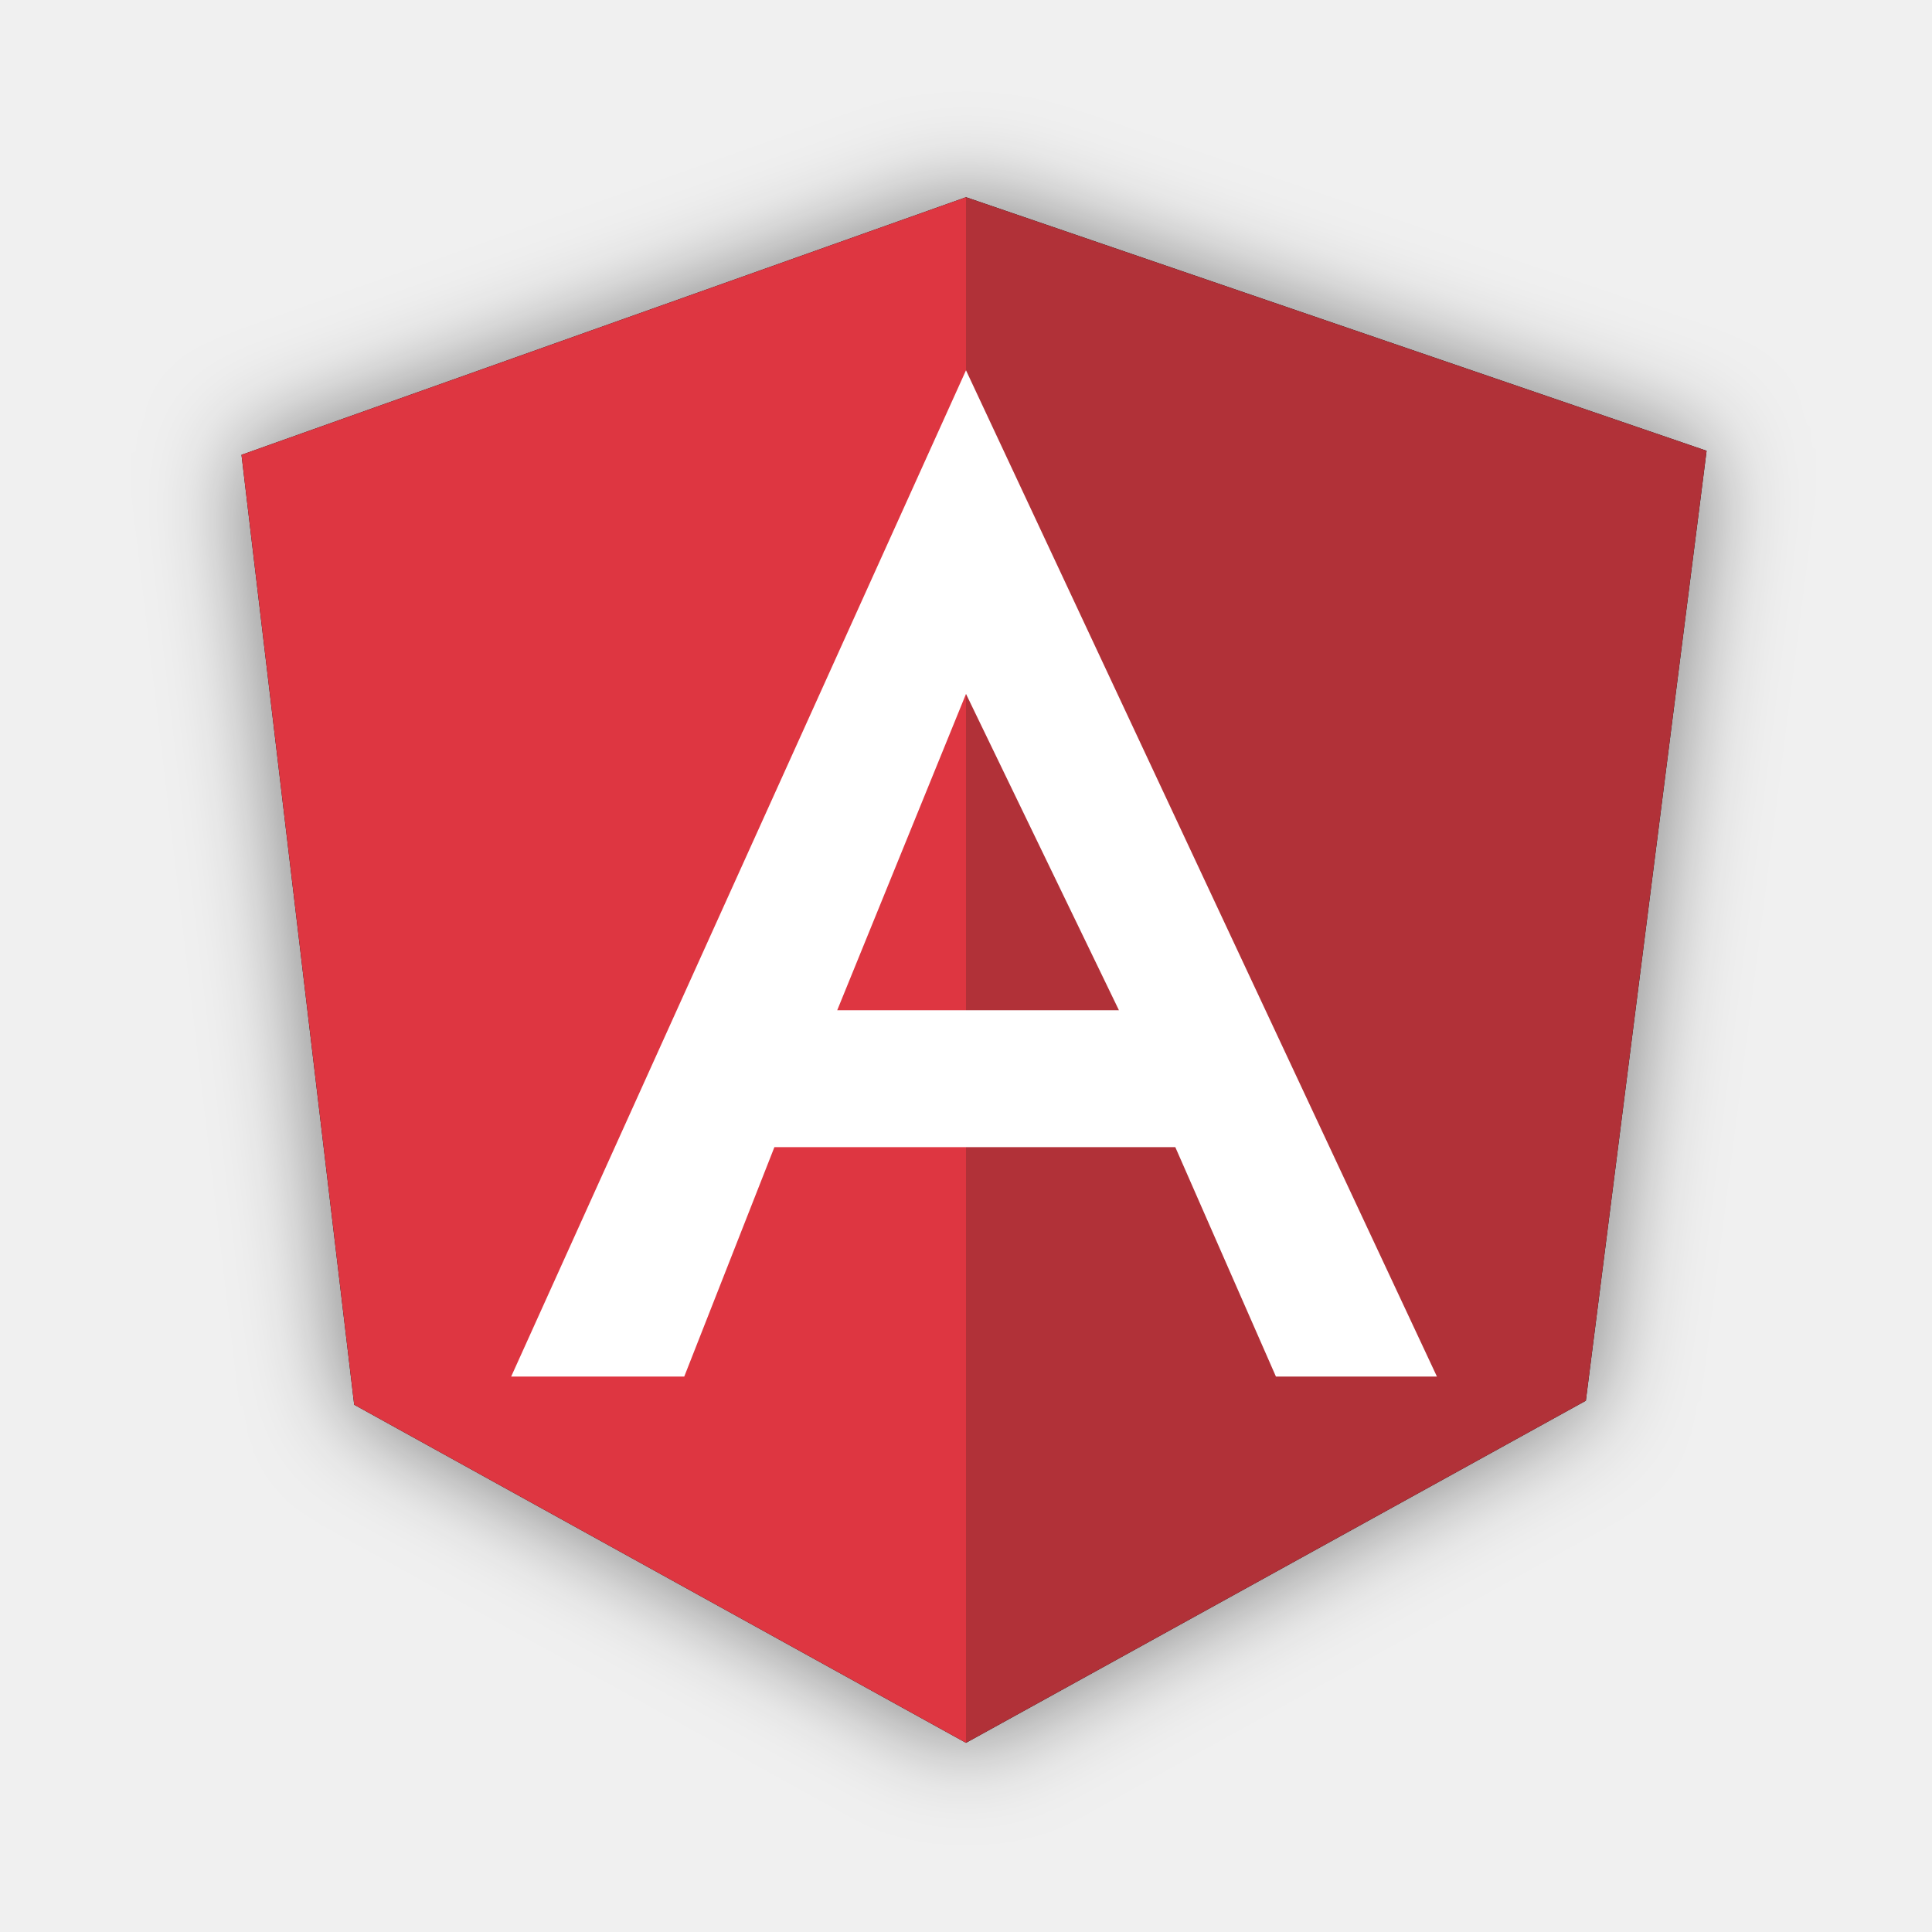
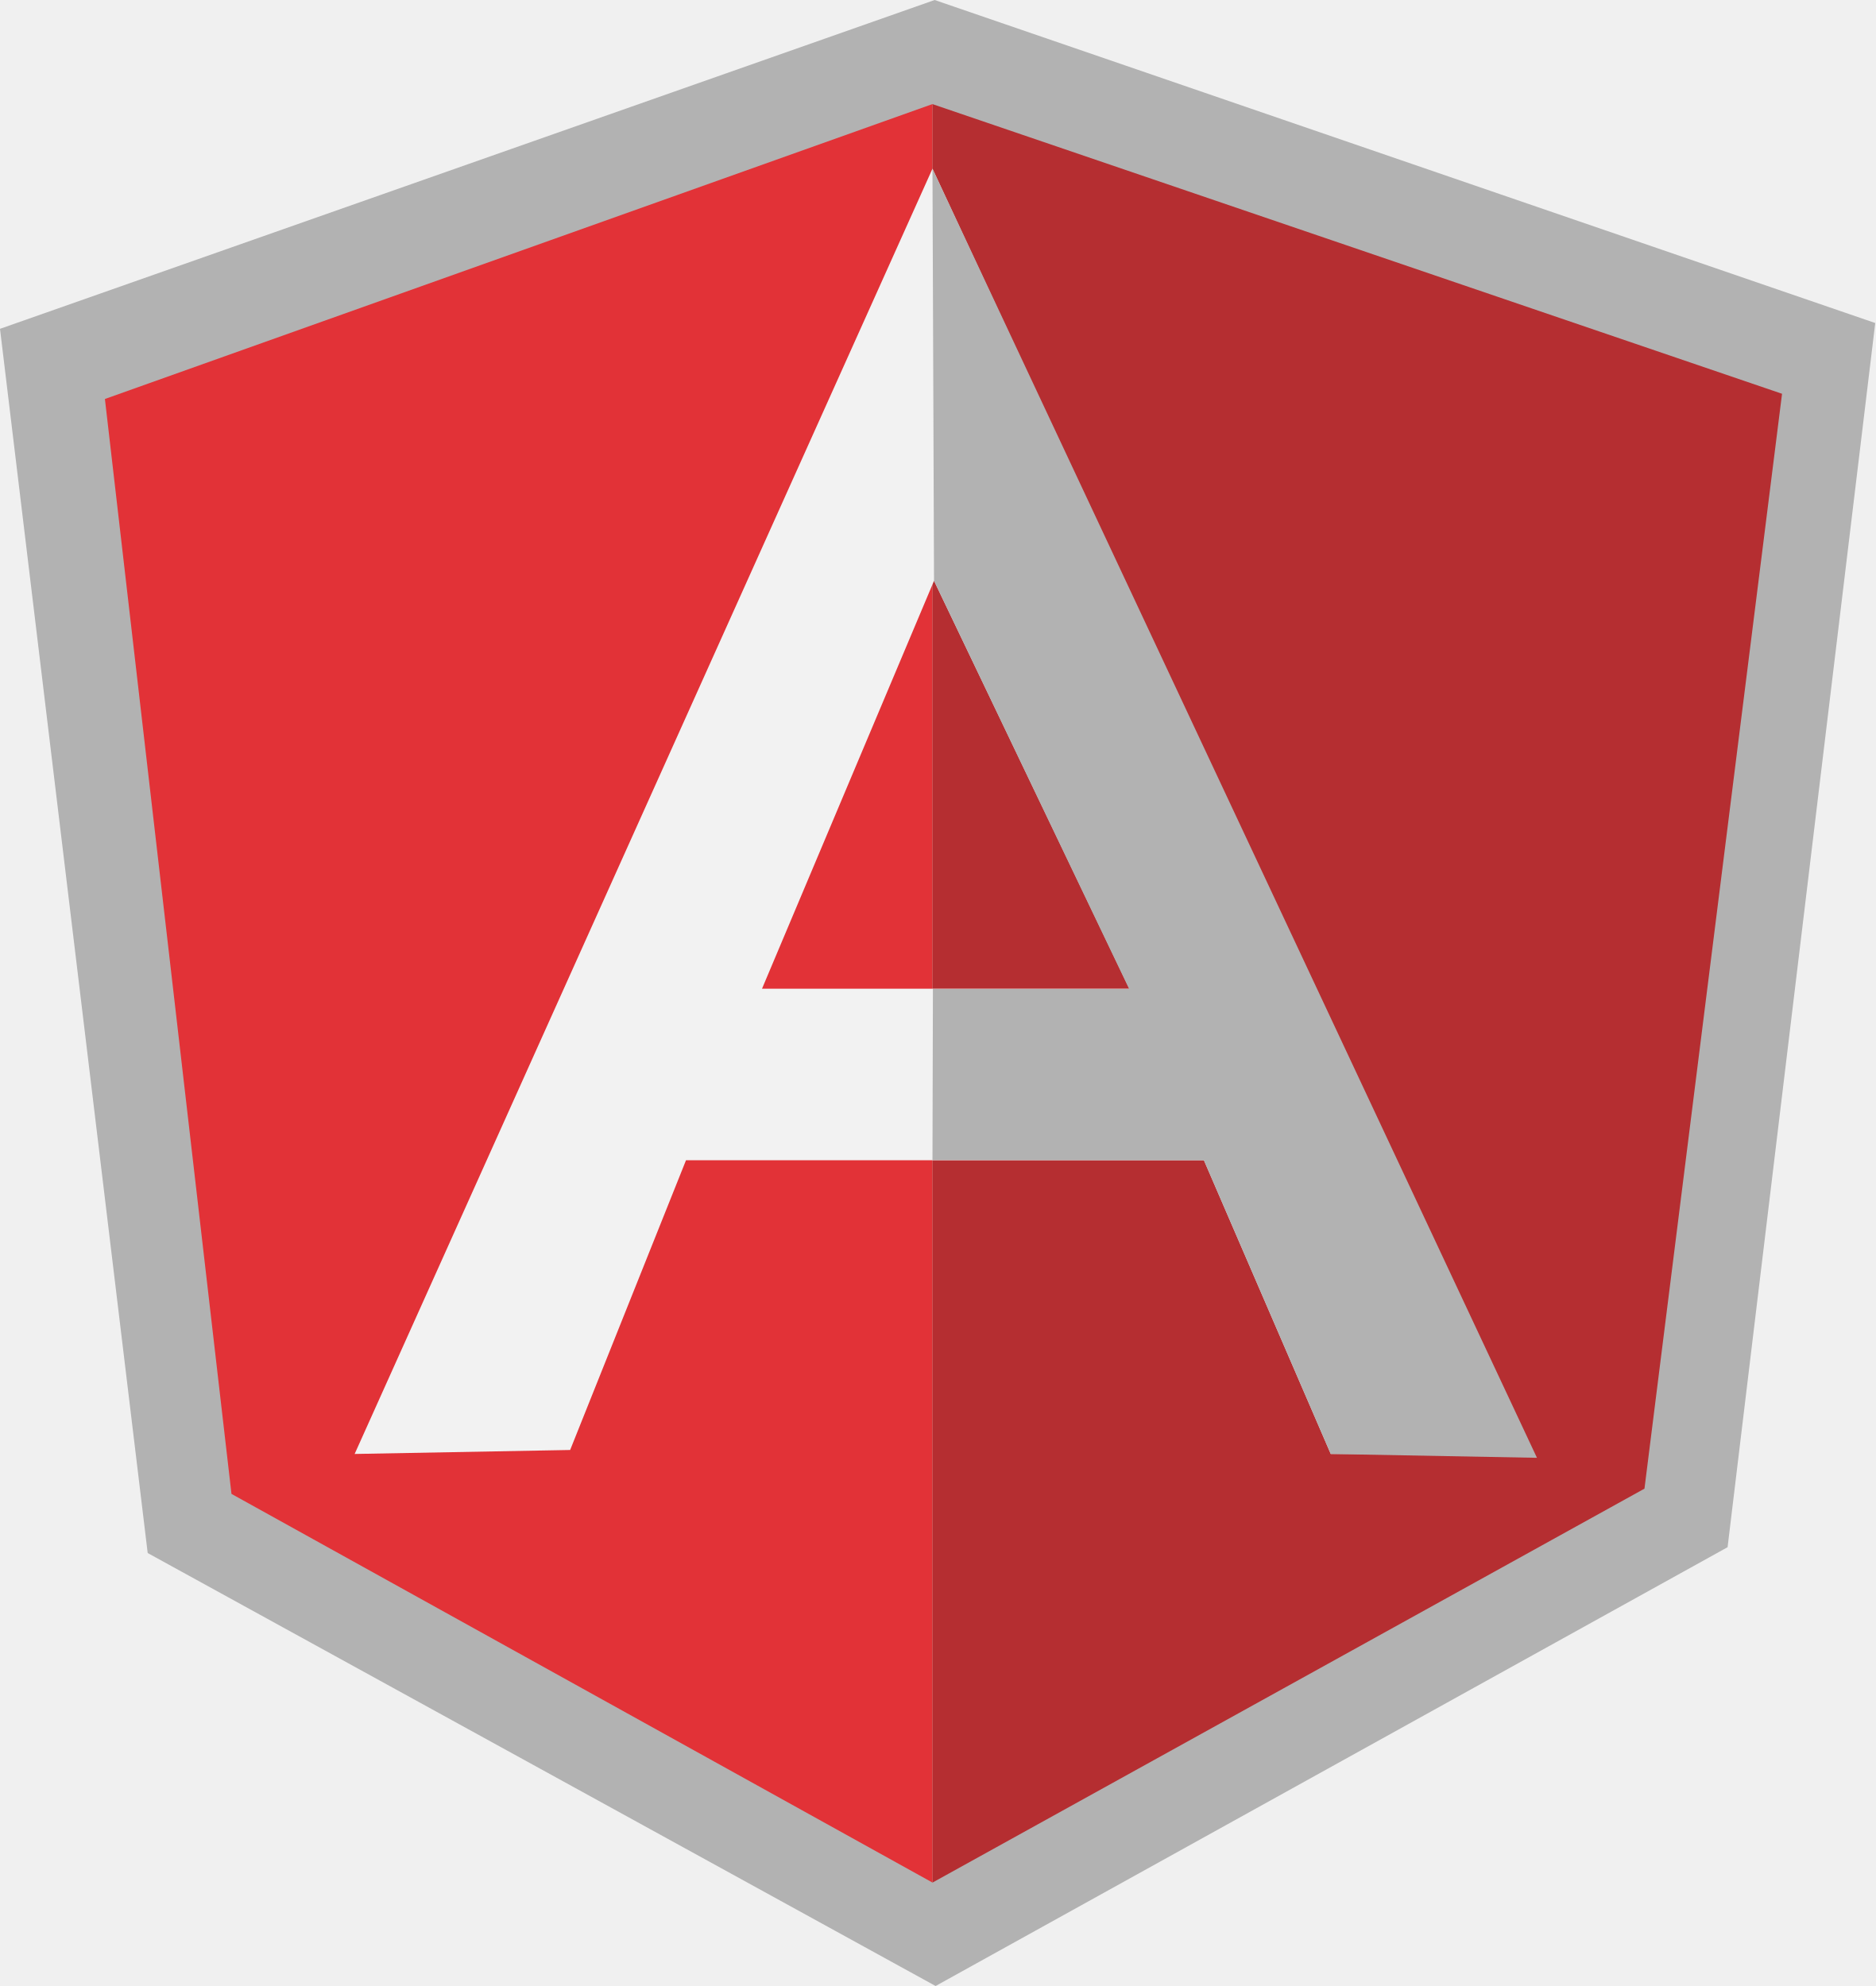
- <svg xmlns="http://www.w3.org/2000/svg" viewBox="-10 -10 120 120">
-   <defs>
-     <filter id="shadow" x="-50%" y="-50%" width="200%" height="200%">
-       <feOffset result="offOut" in="SourceAlpha" dx="0" dy="0" />
-       <feGaussianBlur result="blurOut" in="offOut" stdDeviation="3" />
-       <feComponentTransfer in="blurOut" result="opacityOut">
-         <feFuncA type="linear" slope="0.5" />
-       </feComponentTransfer>
-       <feBlend in="SourceGraphic" in2="opacityOut" mode="normal" />
-     </filter>
-   </defs>
-   <path d="      M 5 18.25      L 50 2.25      L 96 18      L 88.5 77      L 50 98.25      L 12 77.25      Z" fill="black" filter="url(#shadow)" class="outline" />
-   <path d="      M 5 18.25      L 50 2.25      L 50 98.25      L 12 77.25      Z" fill="#de3641" class="left" />
-   <path d="      M 50 2.25      L 96 18      L 88.5 77      L 50 98.25      Z" fill="#b13138" class="right" />
-   <path d="      M 50 13      L 79.25 75.5      L 69.25 75.5      L 63 61.25      L 50 61.25      L 50 52.75      L 59.5 52.75      L 50 33.1      L 42 52.75      L 50 52.75      L 50 61.25      L 38.1 61.25      L 32.5 75.5      L 21.75 75.5      Z" fill="white" class="letter" />
+ <svg xmlns="http://www.w3.org/2000/svg" version="1.1" id="Layer_1" x="0px" y="0px" width="379.992px" height="402.527px" viewBox="0 0 379.992 402.527" enable-background="new 0 0 379.992 402.527" xml:space="preserve">
+   <g id="AngularJS_Logo">
+     <g>
+       <g>
+         <g>
+           <path fill="#B2B2B2" d="M189.396,0L0,66.648l29.927,248.125l159.66,87.754l160.486-88.938l29.919-248.119L189.396,0z" />
+           <path fill="#B52E31" d="M361.108,79.811L188.953,21.102v360.467l144.277-79.846L361.108,79.811z" />
+           <path fill="#E23237" d="M21.259,80.868l25.647,221.917l142.046,78.777V21.094L21.259,80.868z" />
+           <path fill="#F2F2F2" d="M228.86,200.394l-39.593-82.678l-34.854,82.677L228.86,200.394L228.86,200.394z M243.953,235.156      H139.012l-23.479,58.729l-43.67,0.807l117.091-260.5l121.179,260.494h-40.476L243.953,235.156z" />
+           <path fill="#B2B2B2" d="M188.953,34.193l0.313,83.523l39.549,82.741h-39.772l-0.09,34.647l54.997,0.053l25.707,59.539      l41.788,0.776L188.953,34.193z" />
+         </g>
+       </g>
+     </g>
+   </g>
</svg>
